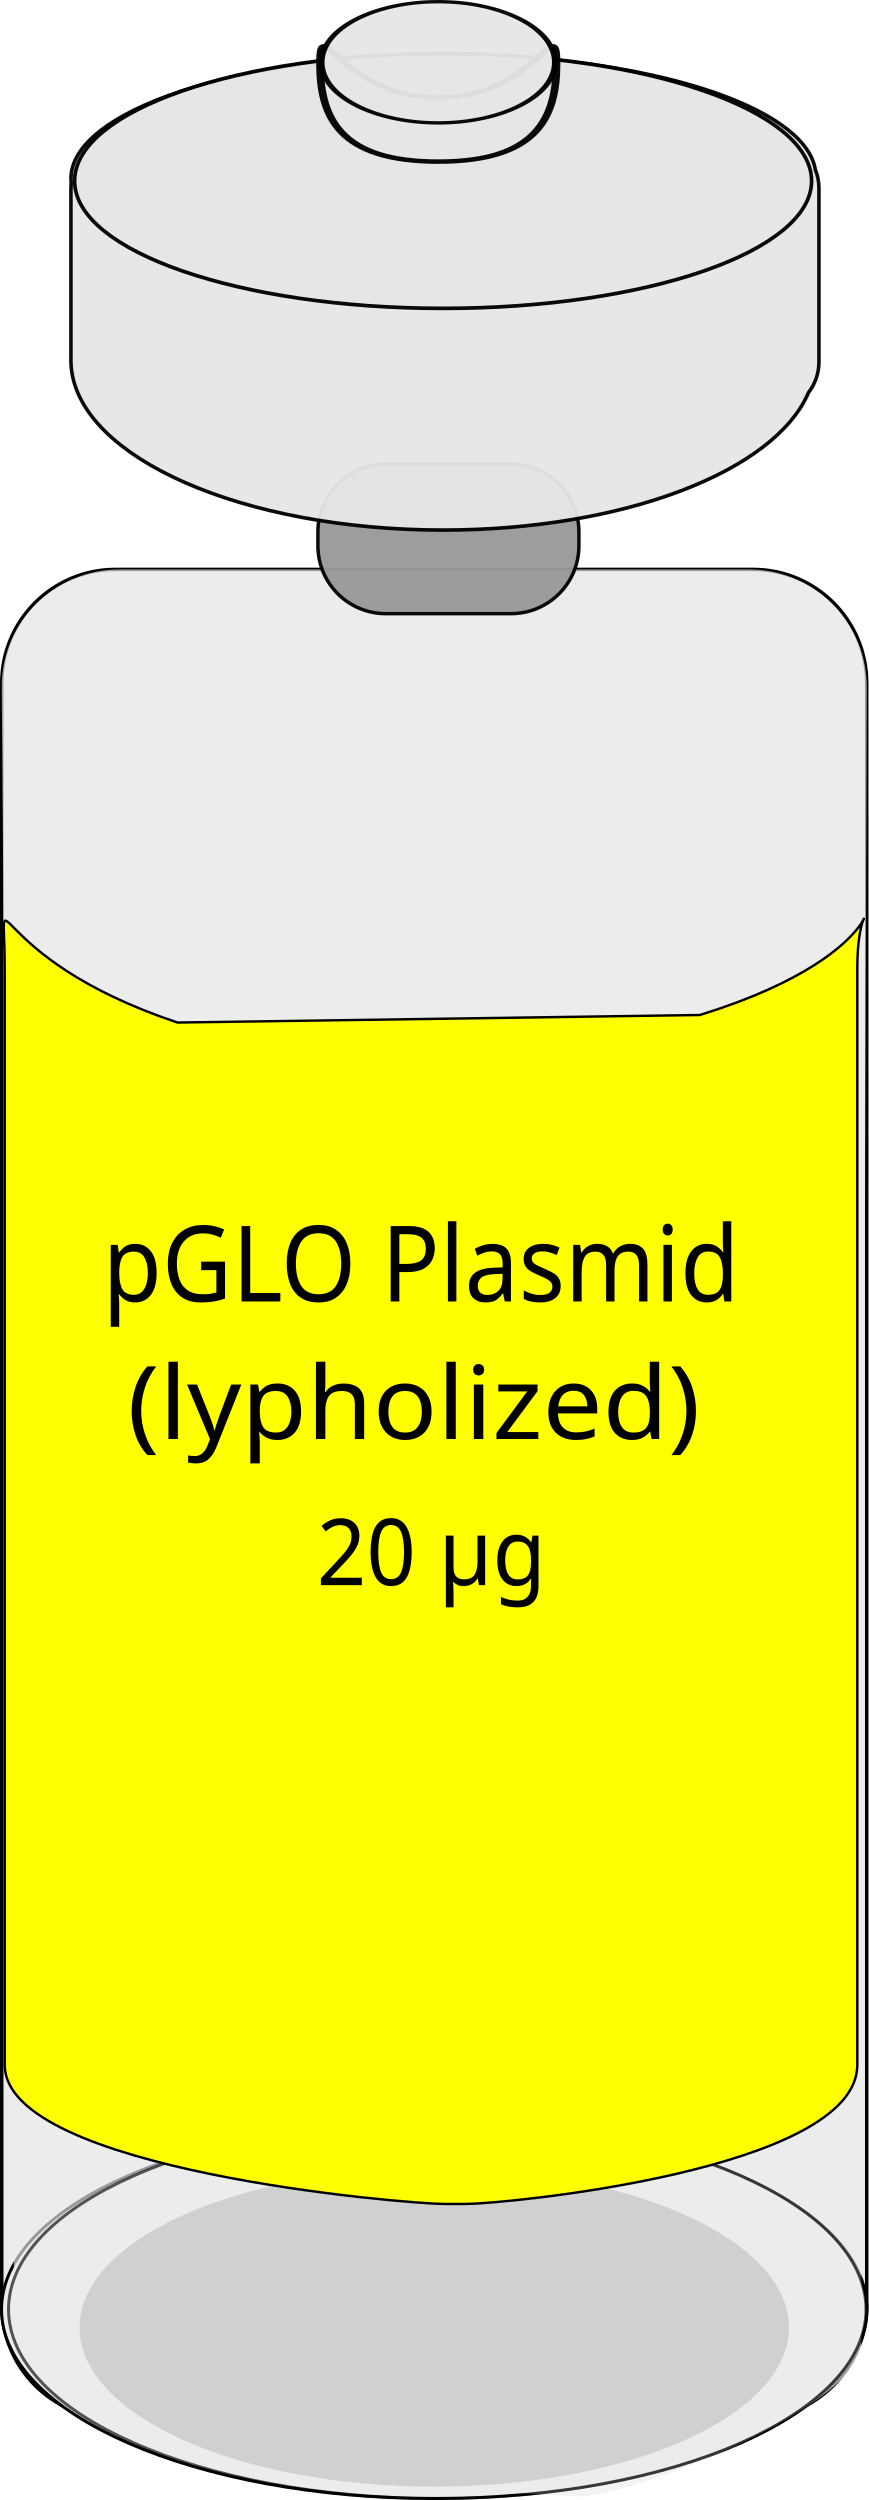
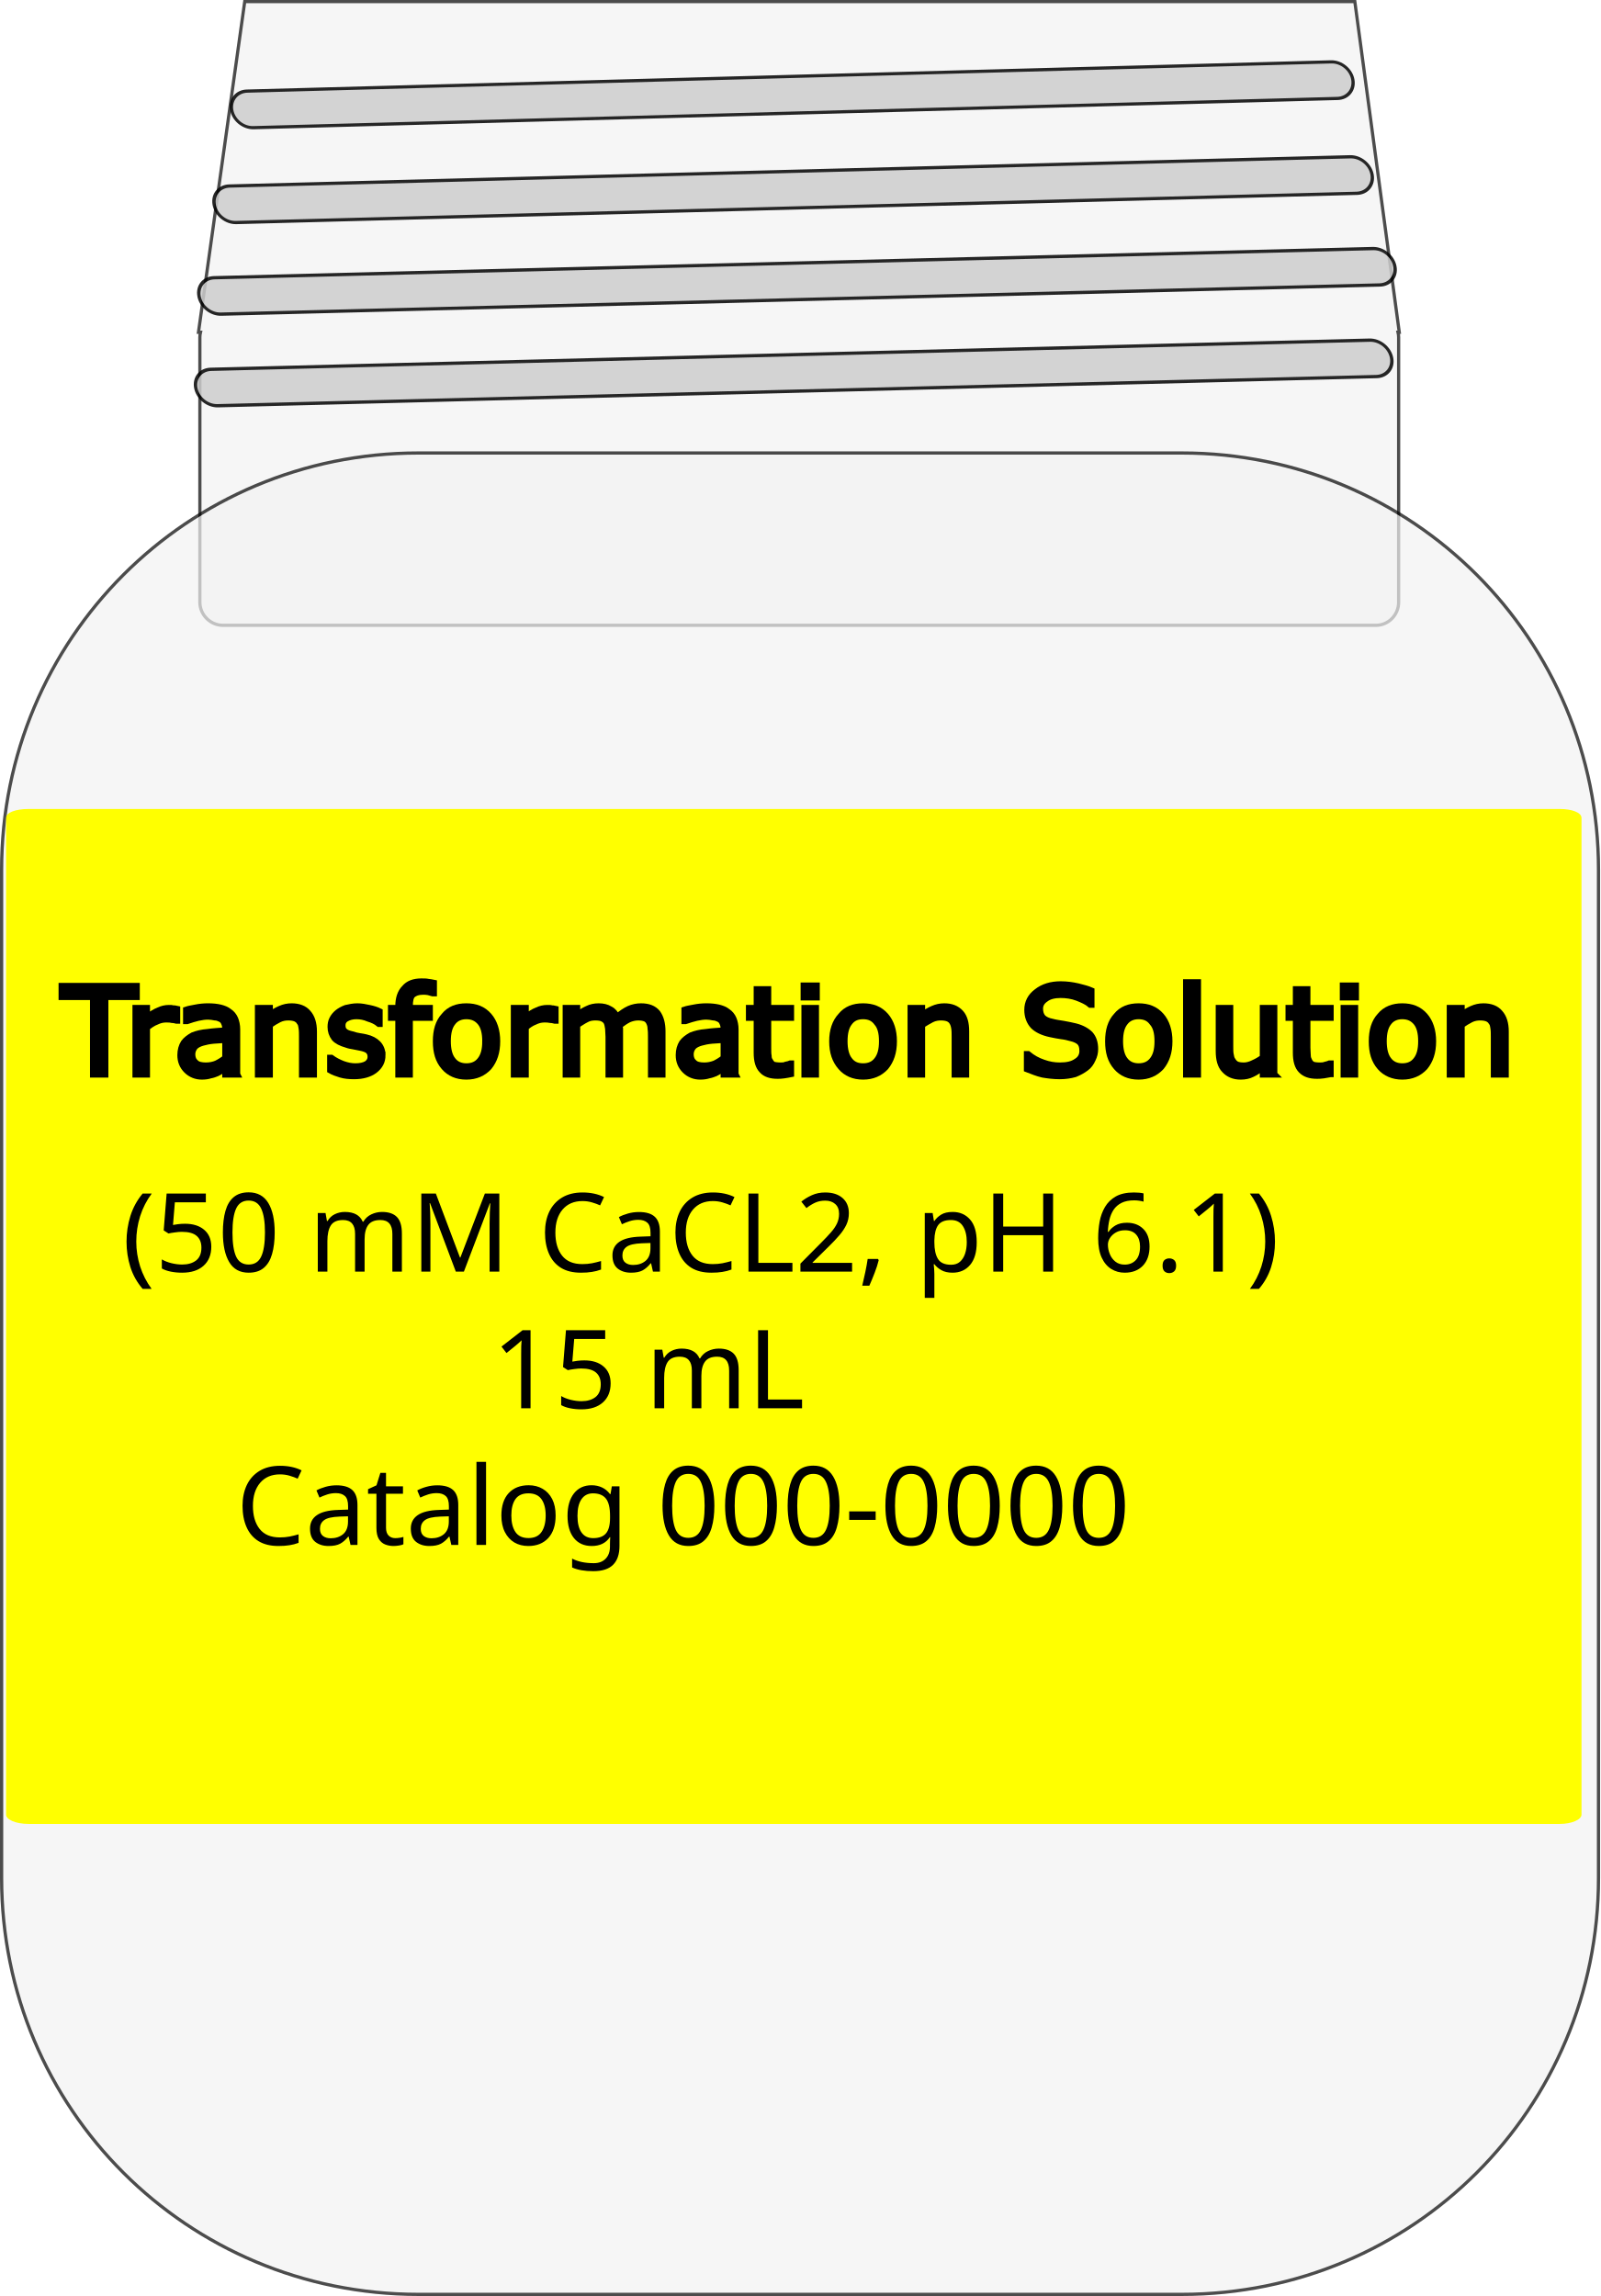
- <svg xmlns="http://www.w3.org/2000/svg" width="70.435mm" height="202.753mm" viewBox="0 0 249.571 718.415" id="svg2" version="1.1">
-   <defs id="defs4" />
-   <g id="layer1" transform="translate(-246.7434,-100.3916)">
-     <g id="g4243" transform="translate(-9.899495,-22.62742)">
-       <g id="g4149">
-         <rect style="opacity:1;fill:#ececec;stroke:#000000;stroke-opacity:1" id="rect3336" width="248.571" height="531.429" x="257.143" y="286.648" ry="32.653" />
-         <ellipse style="opacity:1;fill:#ececec;stroke:#000000;stroke-width:0.872;stroke-opacity:1" id="path4138" cx="381.429" cy="786.648" rx="124.35" ry="54.35" />
-         <ellipse style="opacity:1;fill:#000000;stroke:#000000;stroke-width:0.697;stroke-opacity:1" id="path4142" cx="381.429" cy="791.872" rx="101.58" ry="45.375" />
-         <path style="opacity:0.65;fill:#ececec;stroke:none;stroke-opacity:1" d="m 291.038,286.648 180.782,0 c 18.778,0 33.958,15.117 33.895,33.895 l -1.591,476.064 c -0.063,18.778 -72.57,46.62 -83.746,43.617 l -86.206,-4.596 c -24.723,-1.318 -73.4,-40.877 -73.543,-59.654 l -3.485,-455.432 c -0.144,-18.777 15.117,-33.895 33.895,-33.895 z" id="rect4144" />
-         <ellipse ry="54.352" rx="123.203" cy="786.648" cx="382.3" id="ellipse4146" style="opacity:0.65;fill:#ececec;stroke:#000000;stroke-width:0.868;stroke-opacity:1" />
-       </g>
-       <path id="rect4161" d="M 307.656,416.862 457.75,414.698 C 519,395.783 503,370.922 503,401.194 l 0,315.238 c 0,30.271 -101.519,39.93 -112.547,39.93 l -6.125,0 C 373.3,756.362 258,746.703 258,716.432 l 0,-315.238 c 0,-30.271 -7,-3.246 49.656,15.668 z" style="opacity:1;fill:#ffff00;stroke:#000000;stroke-width:0.7;stroke-miterlimit:4;stroke-dasharray:none;stroke-opacity:1" />
-       <g id="g4204">
-         <rect style="opacity:0.96;fill:#999999;stroke:#000000;stroke-opacity:1" id="rect4166" width="75" height="43" x="348" y="256.362" ry="19.5" />
-         <g id="g4199" transform="translate(0,14)">
-           <g transform="matrix(1.053692,0,0,1.061543,-55.94309,48.63861)" id="g4184">
-             <path style="opacity:0.96;fill:#e6e6e6;stroke:#000000;stroke-width:0.979;stroke-opacity:1" d="m 417.354,71.711 c -56.103,0.209 -101.475,15.257 -101.344,33.609 0.003,0.383 0.03,0.743 0.07,1.092 -0.05,0.476 -0.08,0.959 -0.08,1.449 l 0,46.154 c -0.002,0.115 -0.01,0.223 -0.01,0.34 0,0.117 0.008,0.233 0.01,0.35 l 0,0.156 c 0,0.065 0.009,0.127 0.01,0.191 0.009,0.281 0.023,0.56 0.043,0.84 0.013,0.174 0.024,0.348 0.043,0.52 2.375,24.46 46.863,43.961 101.404,43.961 49.42,0 90.585,-16.011 99.648,-37.213 C 518.931,160.873 520,157.999 520,154.861 l 0,-47 c 0,-1.786 -0.352,-3.484 -0.977,-5.041 -2.897,-17.532 -47.355,-31.312 -101.67,-31.109 z" id="path4168" />
-             <path style="opacity:0.96;fill:#e6e6e6;stroke:#000000;stroke-width:1.007;stroke-opacity:1" d="M 517.996,105.862 A 100.496,34.496 0 0 1 417.5,140.358 100.496,34.496 0 0 1 317.004,105.862 100.496,34.496 0 0 1 417.5,71.366 100.496,34.496 0 0 1 517.996,105.862 Z" id="path4170" />
-           </g>
-         </g>
-         <g id="g4195" transform="matrix(1.8564,0,0,1.084939,46.5782,22.26917)">
-           <path id="path4190" d="m 199.303,109.758 c 0,14.308 -3.077,25.908 -18.303,25.908 -15.227,0 -18.303,-11.599 -18.303,-25.908 0,-14.308 3.077,8.927 18.303,8.927 15.227,0 18.303,-23.236 18.303,-8.927 z" style="opacity:0.96;fill:#e6e6e6;stroke:#000000;stroke-width:1.194;stroke-miterlimit:4;stroke-dasharray:none;stroke-opacity:1" />
-           <ellipse ry="16.051" rx="18.051" cy="109.362" cx="181" id="path4193" style="opacity:0.96;fill:#e6e6e6;stroke:#000000;stroke-width:0.897;stroke-opacity:1" />
-         </g>
-       </g>
-       <g id="g4234">
-         <g id="g4224" transform="matrix(1.062237,0,0,1.062076,1.157694,-37.91868)">
-           <text transform="scale(0.9563073,1.045689)" id="text4216" y="481.659" x="280.511" style="font-style:normal;font-weight:normal;font-size:27.305px;line-height:125%;font-family:sans-serif;letter-spacing:0px;word-spacing:0px;fill:#000000;fill-opacity:1;stroke:none;stroke-width:1px;stroke-linecap:butt;stroke-linejoin:miter;stroke-opacity:1" xml:space="preserve">
-             <tspan y="481.659" x="280.511" id="tspan4218">pGLO Plasmid</tspan>
-           </text>
-           <text transform="scale(1.024036,0.9765286)" id="text4220" y="553.875" x="268.531" style="font-style:normal;font-weight:normal;font-size:28.173px;line-height:125%;font-family:sans-serif;letter-spacing:0px;word-spacing:0px;fill:#000000;fill-opacity:1;stroke:none;stroke-width:1px;stroke-linecap:butt;stroke-linejoin:miter;stroke-opacity:1" xml:space="preserve">
-             <tspan y="553.875" x="268.531" id="tspan4222">(lypholized)</tspan>
-           </text>
-         </g>
-         <text xml:space="preserve" style="font-style:normal;font-weight:normal;font-size:25.739px;line-height:125%;font-family:sans-serif;letter-spacing:0px;word-spacing:0px;fill:#000000;fill-opacity:1;stroke:none;stroke-width:1px;stroke-linecap:butt;stroke-linejoin:miter;stroke-opacity:1" x="359.086" y="560.146" id="text4230" transform="scale(0.9682017,1.032843)">
-           <tspan id="tspan4232" x="359.086" y="560.146">20 μg</tspan>
-         </text>
-       </g>
+ <svg xmlns="http://www.w3.org/2000/svg" width="98.595mm" height="141.494mm" viewBox="0 0 349.352 501.356" id="svg2" version="1.1">
+   <defs id="defs4">
+     <pattern y="0" x="0" height="6" width="6" patternUnits="userSpaceOnUse" id="EMFhbasepattern" />
+   </defs>
+   <g id="layer1" transform="translate(-176.7523,-287.3986)">
+     <path style="opacity:0.7;fill:#f2f2f2;fill-opacity:1;fill-rule:nonzero;stroke:#000000;stroke-width:0.7;stroke-miterlimit:4;stroke-dasharray:none;stroke-opacity:1" d="m 230.184,287.749 -10.1,72.197 0.438,0 c -0.084,0.356 -0.133,0.724 -0.133,1.105 l 0,57.857 c 0,2.738 2.297,5.035 5.035,5.035 l 251.746,0 c 2.738,0 4.945,-2.297 4.945,-5.035 l 0,-57.857 c 0,-0.382 -0.051,-0.749 -0.133,-1.105 l 0.27,0 -9.7,-72.197 z" id="path3347" />
+     <path id="path3341" d="m 268.087,386.314 166.681,0 c 50.438,0 90.982,40.633 90.982,90.982 l 0,220.21 c 0,50.349 -40.545,90.894 -90.982,90.894 l -166.681,0 c -50.437,0 -90.982,-40.545 -90.982,-90.894 l 0,-220.21 c 0,-50.349 40.544,-90.982 90.982,-90.982 z" style="opacity:0.7;fill:#f2f2f2;fill-opacity:1;fill-rule:nonzero;stroke:#000000;stroke-width:0.707;stroke-linecap:butt;stroke-linejoin:miter;stroke-miterlimit:4;stroke-dasharray:none;stroke-opacity:1" />
+     <path id="path3351" d="m 183.024,464.047 334.247,0 c 2.738,0 4.77,0.795 4.77,1.943 l 0,217.649 c 0,1.06 -2.032,2.032 -4.77,2.032 l -334.247,0 c -2.915,0 -4.947,-0.972 -4.947,-2.032 l 0,-217.649 c 0,-1.148 2.032,-1.943 4.947,-1.943 z" style="fill:#ffff00;fill-opacity:1;fill-rule:nonzero;stroke:none" />
+     <rect style="opacity:0.85;fill:#cccccc;stroke:#000000;stroke-width:0.726;stroke-miterlimit:4;stroke-dasharray:none;stroke-opacity:1" id="rect4244" width="261.16" height="8.087" x="149.744" y="378.272" ry="4.043" transform="matrix(0.9996832,-0.02516964,0.182578,0.9831914,0,0)" />
+     <rect transform="matrix(0.9996364,-0.02696297,0.1707933,0.9853069,0,0)" ry="4.052" y="316.709" x="172.621" height="8.105" width="244.865" id="rect4246" style="opacity:0.85;fill:#cccccc;stroke:#000000;stroke-width:0.704;stroke-miterlimit:4;stroke-dasharray:none;stroke-opacity:1" />
+     <rect style="opacity:0.85;fill:#cccccc;stroke:#000000;stroke-width:0.716;stroke-miterlimit:4;stroke-dasharray:none;stroke-opacity:1" id="rect4248" width="252.879" height="8.102" x="163.279" y="337.677" ry="4.051" transform="matrix(0.99966,-0.02607302,0.1764485,0.9843099,0,0)" />
+     <rect transform="matrix(0.9996832,-0.02516964,0.182578,0.9831914,0,0)" ry="4.043" y="358.043" x="154.153" height="8.087" width="261.16" id="rect4250" style="opacity:0.85;fill:#cccccc;stroke:#000000;stroke-width:0.726;stroke-miterlimit:4;stroke-dasharray:none;stroke-opacity:1" />
+     <g id="g4246" transform="matrix(0.4409398,0,0,0.4409398,-8.049858,122.6355)">
+       <path style="fill:#000000;fill-opacity:1;fill-rule:nonzero;stroke:#000000;stroke-width:3.234px;stroke-linecap:butt;stroke-linejoin:miter;stroke-miterlimit:4;stroke-dasharray:none;stroke-opacity:1" d="m 486.713,867.285 -15.562,0 0,38.399 -5.861,0 0,-38.399 -15.562,0 0,-5.255 36.984,0 0,5.255 z" id="path4175" />
+       <path style="fill:#000000;fill-opacity:1;fill-rule:nonzero;stroke:#000000;stroke-width:3.234px;stroke-linecap:butt;stroke-linejoin:miter;stroke-miterlimit:4;stroke-dasharray:none;stroke-opacity:1" d="m 506.721,879.006 -0.202,0 c -0.809,-0.202 -1.617,-0.404 -2.425,-0.404 -0.809,-0.202 -1.819,-0.202 -2.829,-0.202 -1.617,0 -3.234,0.404 -4.85,1.213 -1.617,0.606 -3.032,1.617 -4.648,2.829 l 0,23.242 -5.457,0 0,-32.74 5.457,0 0,4.85 c 2.223,-1.819 4.244,-3.032 5.861,-3.638 1.617,-0.809 3.436,-1.213 5.053,-1.213 1.01,0 1.616,0 2.223,0.202 0.404,0 1.011,0 1.819,0.202 l 0,5.659 z" id="path4177" />
+       <path style="fill:#000000;fill-opacity:1;fill-rule:nonzero;stroke:#000000;stroke-width:3.234px;stroke-linecap:butt;stroke-linejoin:miter;stroke-miterlimit:4;stroke-dasharray:none;stroke-opacity:1" d="m 536.43,905.684 -5.659,0 0,-3.436 c -0.404,0.202 -1.011,0.809 -1.819,1.415 -0.809,0.606 -1.617,1.01 -2.425,1.415 -1.011,0.404 -2.021,0.809 -3.234,1.01 -1.213,0.404 -2.627,0.606 -4.244,0.606 -2.829,0 -5.457,-1.01 -7.478,-3.032 -2.021,-2.021 -3.032,-4.446 -3.032,-7.478 0,-2.425 0.606,-4.446 1.617,-6.063 1.01,-1.415 2.627,-2.627 4.446,-3.638 2.021,-0.809 4.446,-1.415 7.276,-1.617 2.829,-0.404 5.861,-0.606 8.893,-0.809 l 0,-0.809 c 0,-1.213 -0.202,-2.223 -0.606,-3.032 -0.404,-1.011 -1.011,-1.617 -1.819,-2.021 -0.809,-0.404 -1.819,-0.809 -2.829,-0.809 -1.01,-0.202 -2.223,-0.404 -3.436,-0.404 -1.415,0 -3.032,0.202 -4.85,0.606 -1.819,0.404 -3.638,1.01 -5.457,1.617 l -0.404,0 0,-5.457 c 1.213,-0.404 2.627,-0.606 4.648,-1.01 2.021,-0.404 4.042,-0.606 6.063,-0.606 2.425,0 4.244,0.202 6.063,0.606 1.617,0.404 3.234,1.01 4.446,2.021 1.213,0.809 2.223,2.021 2.829,3.436 0.606,1.415 1.01,3.234 1.01,5.255 l 0,22.231 z m -5.659,-8.084 0,-9.095 c -1.617,0.202 -3.638,0.202 -5.861,0.404 -2.223,0.202 -4.042,0.606 -5.457,1.011 -1.415,0.404 -2.829,1.01 -3.84,2.021 -0.809,1.011 -1.415,2.223 -1.415,3.84 0,1.819 0.606,3.234 1.819,4.244 1.01,1.01 2.829,1.415 5.053,1.415 2.021,0 3.84,-0.404 5.255,-1.011 1.617,-0.809 3.234,-1.819 4.446,-2.829 z" id="path4179" />
+       <path style="fill:#000000;fill-opacity:1;fill-rule:nonzero;stroke:#000000;stroke-width:3.234px;stroke-linecap:butt;stroke-linejoin:miter;stroke-miterlimit:4;stroke-dasharray:none;stroke-opacity:1" d="m 574.425,905.684 -5.659,0 0,-18.593 c 0,-1.617 0,-3.031 -0.202,-4.244 -0.202,-1.415 -0.404,-2.425 -1.01,-3.031 -0.404,-0.809 -1.213,-1.415 -2.021,-1.819 -1.01,-0.404 -2.223,-0.606 -3.638,-0.606 -1.415,0 -3.032,0.202 -4.648,1.01 -1.617,0.809 -3.234,1.819 -4.648,2.829 l 0,24.454 -5.659,0 0,-32.74 5.659,0 0,3.638 c 1.617,-1.415 3.436,-2.425 5.255,-3.234 1.819,-0.809 3.638,-1.213 5.659,-1.213 3.436,0 6.265,1.01 8.084,3.234 1.819,2.021 2.829,5.053 2.829,9.095 l 0,21.221 z" id="path4181" />
+       <path style="fill:#000000;fill-opacity:1;fill-rule:nonzero;stroke:#000000;stroke-width:3.234px;stroke-linecap:butt;stroke-linejoin:miter;stroke-miterlimit:4;stroke-dasharray:none;stroke-opacity:1" d="m 608.378,896.185 c 0,3.032 -1.213,5.457 -3.84,7.478 -2.425,1.819 -5.861,2.829 -10.105,2.829 -2.425,0 -4.648,-0.202 -6.669,-0.809 -2.021,-0.606 -3.638,-1.213 -5.053,-2.021 l 0,-6.063 0.404,0 c 1.617,1.213 3.638,2.223 5.659,3.032 2.223,0.809 4.244,1.213 6.265,1.213 2.425,0 4.244,-0.404 5.659,-1.213 1.213,-0.809 2.021,-2.021 2.021,-3.638 0,-1.415 -0.404,-2.223 -1.213,-3.032 -0.606,-0.606 -2.021,-1.213 -4.244,-1.617 -0.809,-0.202 -1.819,-0.404 -3.032,-0.606 -1.213,-0.202 -2.425,-0.404 -3.436,-0.809 -2.829,-0.809 -4.85,-1.819 -6.063,-3.234 -1.213,-1.617 -1.819,-3.436 -1.819,-5.457 0,-1.415 0.202,-2.627 0.809,-3.84 0.606,-1.213 1.415,-2.223 2.627,-3.234 1.011,-0.809 2.425,-1.617 4.042,-2.223 1.819,-0.404 3.638,-0.809 5.659,-0.809 2.021,0 4.042,0.404 5.861,0.809 2.021,0.404 3.84,1.011 5.052,1.617 l 0,6.063 -0.202,0 c -1.415,-1.213 -3.234,-2.021 -5.255,-2.627 -1.819,-0.809 -3.84,-1.213 -5.861,-1.213 -2.021,0 -3.638,0.404 -5.053,1.213 -1.415,0.809 -2.021,2.021 -2.021,3.436 0,1.415 0.404,2.425 1.213,3.032 0.809,0.809 2.223,1.213 4.042,1.617 1.01,0.404 2.021,0.606 3.234,0.809 1.415,0.202 2.425,0.404 3.234,0.606 2.627,0.606 4.446,1.617 5.861,3.032 1.415,1.415 2.223,3.436 2.223,5.659 z" id="path4183" />
+       <path style="fill:#000000;fill-opacity:1;fill-rule:nonzero;stroke:#000000;stroke-width:3.234px;stroke-linecap:butt;stroke-linejoin:miter;stroke-miterlimit:4;stroke-dasharray:none;stroke-opacity:1" d="m 633.842,865.466 -0.404,0 c -0.606,-0.202 -1.415,-0.404 -2.223,-0.606 -1.011,-0.202 -1.819,-0.202 -2.627,-0.202 -2.425,0 -4.042,0.606 -5.255,1.617 -1.011,1.01 -1.415,2.829 -1.415,5.659 l 0,1.01 9.903,0 0,4.648 -9.903,0 0,28.092 -5.457,0 0,-28.092 -3.638,0 0,-4.648 3.638,0 0,-1.01 c 0,-3.84 1.01,-6.871 3.032,-8.892 1.819,-2.223 4.648,-3.234 8.286,-3.234 1.213,0 2.425,0 3.234,0.202 1.01,0.202 2.021,0.202 2.829,0.404 l 0,5.052 z" id="path4185" />
+       <path style="fill:#000000;fill-opacity:1;fill-rule:nonzero;stroke:#000000;stroke-width:3.234px;stroke-linecap:butt;stroke-linejoin:miter;stroke-miterlimit:4;stroke-dasharray:none;stroke-opacity:1" d="m 665.168,889.313 c 0,5.457 -1.415,9.499 -4.042,12.732 -2.829,3.032 -6.467,4.648 -11.116,4.648 -4.648,0 -8.286,-1.617 -10.913,-4.648 -2.829,-3.234 -4.042,-7.276 -4.042,-12.732 0,-5.255 1.213,-9.499 4.042,-12.53 2.627,-3.234 6.265,-4.648 10.913,-4.648 4.648,0 8.286,1.415 11.116,4.648 2.627,3.032 4.042,7.276 4.042,12.53 z m -5.659,0 c 0,-4.244 -0.809,-7.276 -2.425,-9.297 -1.819,-2.223 -4.042,-3.234 -7.074,-3.234 -2.829,0 -5.254,1.01 -6.871,3.234 -1.617,2.021 -2.425,5.053 -2.425,9.297 0,4.042 0.809,7.276 2.425,9.297 1.617,2.223 4.042,3.234 6.871,3.234 3.032,0 5.255,-1.01 6.871,-3.032 1.819,-2.223 2.627,-5.255 2.627,-9.499 z" id="path4187" />
+       <path style="fill:#000000;fill-opacity:1;fill-rule:nonzero;stroke:#000000;stroke-width:3.234px;stroke-linecap:butt;stroke-linejoin:miter;stroke-miterlimit:4;stroke-dasharray:none;stroke-opacity:1" d="m 694.068,879.006 -0.202,0 c -0.809,-0.202 -1.617,-0.404 -2.425,-0.404 -0.809,-0.202 -1.617,-0.202 -2.829,-0.202 -1.617,0 -3.234,0.404 -4.85,1.213 -1.617,0.606 -3.032,1.617 -4.446,2.829 l 0,23.242 -5.659,0 0,-32.74 5.659,0 0,4.85 c 2.021,-1.819 4.042,-3.032 5.659,-3.638 1.617,-0.809 3.436,-1.213 5.053,-1.213 1.01,0 1.819,0 2.223,0.202 0.404,0 1.01,0 1.819,0.202 l 0,5.659 z" id="path4189" />
+       <path style="fill:#000000;fill-opacity:1;fill-rule:nonzero;stroke:#000000;stroke-width:3.234px;stroke-linecap:butt;stroke-linejoin:miter;stroke-miterlimit:4;stroke-dasharray:none;stroke-opacity:1" d="m 747.018,905.684 -5.457,0 0,-18.593 c 0,-1.415 0,-2.829 -0.202,-4.042 0,-1.415 -0.404,-2.425 -0.809,-3.234 -0.404,-0.809 -1.01,-1.415 -1.819,-1.819 -1.01,-0.404 -2.223,-0.606 -3.638,-0.606 -1.617,0 -3.234,0.404 -4.648,1.01 -1.617,0.809 -3.032,1.819 -4.648,3.032 0,0.404 0,1.01 0.202,1.617 0,0.606 0,1.213 0,1.617 l 0,21.019 -5.457,0 0,-18.593 c 0,-1.415 -0.202,-2.829 -0.202,-4.042 -0.202,-1.415 -0.404,-2.425 -0.809,-3.234 -0.404,-0.809 -1.213,-1.415 -2.02,-1.819 -0.809,-0.404 -2.021,-0.606 -3.638,-0.606 -1.415,0 -3.032,0.202 -4.446,1.01 -1.617,0.809 -3.032,1.819 -4.648,2.829 l 0,24.454 -5.457,0 0,-32.74 5.457,0 0,3.638 c 1.819,-1.415 3.436,-2.425 5.255,-3.234 1.617,-0.809 3.436,-1.213 5.457,-1.213 2.222,0 4.041,0.404 5.658,1.415 1.617,0.809 2.627,2.223 3.436,3.84 2.223,-1.819 4.244,-3.234 6.063,-4.042 1.819,-0.809 3.84,-1.213 5.861,-1.213 3.638,0 6.265,1.01 8.084,3.234 1.617,2.223 2.425,5.255 2.425,9.095 l 0,21.221 z" id="path4191" />
+       <path style="fill:#000000;fill-opacity:1;fill-rule:nonzero;stroke:#000000;stroke-width:3.234px;stroke-linecap:butt;stroke-linejoin:miter;stroke-miterlimit:4;stroke-dasharray:none;stroke-opacity:1" d="m 783.194,905.684 -5.659,0 0,-3.436 c -0.404,0.202 -1.01,0.809 -1.819,1.415 -0.809,0.606 -1.617,1.01 -2.425,1.415 -1.01,0.404 -2.021,0.809 -3.234,1.01 -1.213,0.404 -2.627,0.606 -4.244,0.606 -2.829,0 -5.457,-1.01 -7.478,-3.032 -2.021,-2.021 -3.032,-4.446 -3.032,-7.478 0,-2.425 0.606,-4.446 1.617,-6.063 1.01,-1.415 2.627,-2.627 4.446,-3.638 2.021,-0.809 4.446,-1.415 7.276,-1.617 2.829,-0.404 5.861,-0.606 8.892,-0.809 l 0,-0.809 c 0,-1.213 -0.202,-2.223 -0.606,-3.032 -0.404,-1.011 -1.01,-1.617 -1.819,-2.021 -0.809,-0.404 -1.819,-0.809 -2.829,-0.809 -1.011,-0.202 -2.223,-0.404 -3.436,-0.404 -1.415,0 -3.032,0.202 -4.85,0.606 -1.819,0.404 -3.638,1.01 -5.457,1.617 l -0.404,0 0,-5.457 c 1.213,-0.404 2.627,-0.606 4.648,-1.01 2.021,-0.404 4.042,-0.606 6.063,-0.606 2.425,0 4.244,0.202 6.063,0.606 1.617,0.404 3.234,1.01 4.446,2.021 1.213,0.809 2.223,2.021 2.829,3.436 0.606,1.415 1.01,3.234 1.01,5.255 l 0,22.231 z m -5.659,-8.084 0,-9.095 c -1.617,0.202 -3.638,0.202 -5.861,0.404 -2.223,0.202 -4.042,0.606 -5.457,1.011 -1.415,0.404 -2.829,1.01 -3.84,2.021 -0.809,1.011 -1.415,2.223 -1.415,3.84 0,1.819 0.606,3.234 1.819,4.244 1.011,1.01 2.829,1.415 5.053,1.415 2.021,0 3.638,-0.404 5.255,-1.011 1.617,-0.809 3.234,-1.819 4.446,-2.829 z" id="path4193" />
+       <path style="fill:#000000;fill-opacity:1;fill-rule:nonzero;stroke:#000000;stroke-width:3.234px;stroke-linecap:butt;stroke-linejoin:miter;stroke-miterlimit:4;stroke-dasharray:none;stroke-opacity:1" d="m 810.68,905.482 c -1.01,0.202 -2.021,0.404 -3.436,0.606 -1.213,0.202 -2.223,0.202 -3.234,0.202 -3.234,0 -5.861,-0.809 -7.478,-2.627 -1.819,-1.819 -2.627,-4.648 -2.627,-8.69 l 0,-17.381 -3.84,0 0,-4.648 3.84,0 0,-9.297 5.457,0 0,9.297 11.318,0 0,4.648 -11.318,0 0,14.955 c 0,1.617 0,3.032 0.202,4.042 0,1.01 0.202,1.819 0.809,2.627 0.404,0.809 1.01,1.415 1.617,1.819 0.809,0.202 2.021,0.404 3.638,0.404 0.809,0 1.819,0 2.627,-0.404 1.01,-0.202 1.819,-0.404 2.223,-0.606 l 0.202,0 0,5.053 z" id="path4195" />
+       <path style="fill:#000000;fill-opacity:1;fill-rule:nonzero;stroke:#000000;stroke-width:3.234px;stroke-linecap:butt;stroke-linejoin:miter;stroke-miterlimit:4;stroke-dasharray:none;stroke-opacity:1" d="m 823.412,867.487 -6.265,0 0,-5.659 6.265,0 0,5.659 z m -0.404,38.197 -5.457,0 0,-32.74 5.457,0 0,32.74 z" id="path4197" />
+       <path style="fill:#000000;fill-opacity:1;fill-rule:nonzero;stroke:#000000;stroke-width:3.234px;stroke-linecap:butt;stroke-linejoin:miter;stroke-miterlimit:4;stroke-dasharray:none;stroke-opacity:1" d="m 861.609,889.313 c 0,5.457 -1.415,9.499 -4.042,12.732 -2.829,3.032 -6.467,4.648 -11.116,4.648 -4.648,0 -8.286,-1.617 -10.914,-4.648 -2.829,-3.234 -4.244,-7.276 -4.244,-12.732 0,-5.255 1.415,-9.499 4.244,-12.53 2.627,-3.234 6.265,-4.648 10.914,-4.648 4.648,0 8.286,1.415 11.116,4.648 2.627,3.032 4.042,7.276 4.042,12.53 z m -5.659,0 c 0,-4.244 -0.809,-7.276 -2.627,-9.297 -1.617,-2.223 -3.84,-3.234 -6.871,-3.234 -3.032,0 -5.255,1.01 -6.871,3.234 -1.617,2.021 -2.425,5.053 -2.425,9.297 0,4.042 0.809,7.276 2.425,9.297 1.617,2.223 3.84,3.234 6.871,3.234 3.032,0 5.255,-1.01 6.871,-3.032 1.819,-2.223 2.627,-5.255 2.627,-9.499 z" id="path4199" />
+       <path style="fill:#000000;fill-opacity:1;fill-rule:nonzero;stroke:#000000;stroke-width:3.234px;stroke-linecap:butt;stroke-linejoin:miter;stroke-miterlimit:4;stroke-dasharray:none;stroke-opacity:1" d="m 897.381,905.684 -5.457,0 0,-18.593 c 0,-1.617 0,-3.031 -0.202,-4.244 -0.202,-1.415 -0.606,-2.425 -1.01,-3.031 -0.404,-0.809 -1.213,-1.415 -2.021,-1.819 -1.01,-0.404 -2.223,-0.606 -3.638,-0.606 -1.415,0 -3.032,0.202 -4.648,1.01 -1.617,0.809 -3.234,1.819 -4.85,2.829 l 0,24.454 -5.457,0 0,-32.74 5.457,0 0,3.638 c 1.819,-1.415 3.638,-2.425 5.457,-3.234 1.819,-0.809 3.638,-1.213 5.659,-1.213 3.436,0 6.063,1.01 8.084,3.234 1.819,2.021 2.627,5.053 2.627,9.095 l 0,21.221 z" id="path4201" />
+       <path style="fill:#000000;fill-opacity:1;fill-rule:nonzero;stroke:#000000;stroke-width:3.234px;stroke-linecap:butt;stroke-linejoin:miter;stroke-miterlimit:4;stroke-dasharray:none;stroke-opacity:1" d="m 961.246,893.153 c 0,1.819 -0.404,3.436 -1.213,5.053 -0.809,1.819 -1.819,3.234 -3.234,4.244 -1.617,1.213 -3.436,2.223 -5.457,3.032 -2.223,0.606 -4.648,1.01 -7.478,1.01 -3.234,0 -6.063,-0.404 -8.488,-0.809 -2.627,-0.606 -5.053,-1.617 -7.68,-2.627 l 0,-7.276 0.404,0 c 2.223,1.819 4.648,3.234 7.68,4.244 2.829,1.01 5.457,1.415 8.084,1.415 3.638,0 6.265,-0.606 8.286,-2.021 2.021,-1.213 3.032,-3.032 3.032,-5.255 0,-2.021 -0.404,-3.436 -1.415,-4.446 -0.809,-0.809 -2.425,-1.617 -4.244,-2.021 -1.415,-0.404 -3.032,-0.809 -4.85,-1.01 -1.617,-0.202 -3.436,-0.606 -5.457,-1.01 -3.84,-0.809 -6.669,-2.223 -8.488,-4.042 -1.819,-2.021 -2.829,-4.648 -2.829,-7.882 0,-3.638 1.617,-6.669 4.648,-8.892 3.032,-2.425 7.074,-3.638 11.722,-3.638 3.032,0 5.861,0.404 8.488,1.01 2.425,0.606 4.85,1.213 6.669,2.021 l 0,6.871 -0.404,0 c -1.617,-1.415 -3.84,-2.425 -6.467,-3.436 -2.627,-1.01 -5.457,-1.415 -8.286,-1.415 -3.032,0 -5.659,0.606 -7.478,2.021 -1.819,1.213 -2.829,2.829 -2.829,4.85 0,1.819 0.404,3.234 1.415,4.446 1.01,1.011 2.627,1.819 4.85,2.223 1.415,0.404 3.032,0.606 5.457,1.01 2.223,0.404 4.244,0.809 5.861,1.213 3.234,0.809 5.659,2.223 7.276,3.84 1.617,1.819 2.425,4.244 2.425,7.276 z" id="path4203" />
+       <path style="fill:#000000;fill-opacity:1;fill-rule:nonzero;stroke:#000000;stroke-width:3.234px;stroke-linecap:butt;stroke-linejoin:miter;stroke-miterlimit:4;stroke-dasharray:none;stroke-opacity:1" d="m 998.025,889.313 c 0,5.457 -1.415,9.499 -4.042,12.732 -2.827,3.032 -6.465,4.648 -11.113,4.648 -4.648,0 -8.286,-1.617 -10.914,-4.648 -2.829,-3.234 -4.042,-7.276 -4.042,-12.732 0,-5.255 1.213,-9.499 4.042,-12.53 2.627,-3.234 6.265,-4.648 10.914,-4.648 4.648,0 8.286,1.415 11.113,4.648 2.627,3.032 4.042,7.276 4.042,12.53 z m -5.656,0 c 0,-4.244 -0.809,-7.276 -2.627,-9.297 -1.617,-2.223 -3.84,-3.234 -6.871,-3.234 -2.829,0 -5.255,1.01 -6.871,3.234 -1.617,2.021 -2.425,5.053 -2.425,9.297 0,4.042 0.809,7.276 2.425,9.297 1.617,2.223 4.042,3.234 6.871,3.234 3.032,0 5.255,-1.01 6.871,-3.032 1.819,-2.223 2.627,-5.255 2.627,-9.499 z" id="path4205" />
+       <path style="fill:#000000;fill-opacity:1;fill-rule:nonzero;stroke:#000000;stroke-width:3.234px;stroke-linecap:butt;stroke-linejoin:miter;stroke-miterlimit:4;stroke-dasharray:none;stroke-opacity:1" d="m 1012.173,905.684 -5.659,0 0,-45.473 5.659,0 0,45.473 z" id="path4207" />
+       <path style="fill:#000000;fill-opacity:1;fill-rule:nonzero;stroke:#000000;stroke-width:3.234px;stroke-linecap:butt;stroke-linejoin:miter;stroke-miterlimit:4;stroke-dasharray:none;stroke-opacity:1" d="m 1049.966,905.684 -5.457,0 0,-3.638 c -2.021,1.415 -3.638,2.627 -5.457,3.436 -1.617,0.809 -3.436,1.213 -5.659,1.213 -3.436,0 -6.063,-1.213 -7.882,-3.234 -2.021,-2.021 -2.829,-5.255 -2.829,-9.297 l 0,-21.221 5.457,0 0,18.593 c 0,1.819 0,3.234 0.202,4.244 0.202,1.213 0.404,2.223 1.01,3.032 0.606,1.01 1.213,1.617 2.021,2.021 0.809,0.404 2.021,0.606 3.638,0.606 1.415,0 3.031,-0.404 4.648,-1.213 1.819,-0.809 3.234,-1.617 4.85,-2.829 l 0,-24.454 5.457,0 0,32.74 z" id="path4209" />
+       <path style="fill:#000000;fill-opacity:1;fill-rule:nonzero;stroke:#000000;stroke-width:3.234px;stroke-linecap:butt;stroke-linejoin:miter;stroke-miterlimit:4;stroke-dasharray:none;stroke-opacity:1" d="m 1077.856,905.482 c -1.213,0.202 -2.223,0.404 -3.436,0.606 -1.213,0.202 -2.425,0.202 -3.233,0.202 -3.436,0 -5.861,-0.809 -7.68,-2.627 -1.819,-1.819 -2.627,-4.648 -2.627,-8.69 l 0,-17.381 -3.638,0 0,-4.648 3.638,0 0,-9.297 5.457,0 0,9.297 11.52,0 0,4.648 -11.52,0 0,14.955 c 0,1.617 0.203,3.032 0.203,4.042 0,1.01 0.404,1.819 0.809,2.627 0.404,0.809 1.01,1.415 1.819,1.819 0.606,0.202 1.819,0.404 3.436,0.404 0.809,0 1.819,0 2.829,-0.404 0.809,-0.202 1.617,-0.404 2.021,-0.606 l 0.404,0 0,5.053 z" id="path4211" />
+       <path style="fill:#000000;fill-opacity:1;fill-rule:nonzero;stroke:#000000;stroke-width:3.234px;stroke-linecap:butt;stroke-linejoin:miter;stroke-miterlimit:4;stroke-dasharray:none;stroke-opacity:1" d="m 1090.386,867.487 -6.265,0 0,-5.659 6.265,0 0,5.659 z m -0.404,38.197 -5.457,0 0,-32.74 5.457,0 0,32.74 z" id="path4213" />
+       <path style="fill:#000000;fill-opacity:1;fill-rule:nonzero;stroke:#000000;stroke-width:3.234px;stroke-linecap:butt;stroke-linejoin:miter;stroke-miterlimit:4;stroke-dasharray:none;stroke-opacity:1" d="m 1128.583,889.313 c 0,5.457 -1.415,9.499 -4.042,12.732 -2.829,3.032 -6.467,4.648 -11.116,4.648 -4.446,0 -8.286,-1.617 -10.914,-4.648 -2.829,-3.234 -4.042,-7.276 -4.042,-12.732 0,-5.255 1.213,-9.499 4.042,-12.53 2.627,-3.234 6.467,-4.648 10.914,-4.648 4.648,0 8.286,1.415 11.116,4.648 2.627,3.032 4.042,7.276 4.042,12.53 z m -5.659,0 c 0,-4.244 -0.809,-7.276 -2.425,-9.297 -1.819,-2.223 -4.042,-3.234 -7.074,-3.234 -2.829,0 -5.255,1.01 -6.872,3.234 -1.617,2.021 -2.425,5.053 -2.425,9.297 0,4.042 0.809,7.276 2.425,9.297 1.617,2.223 4.042,3.234 6.872,3.234 3.031,0 5.255,-1.01 6.872,-3.032 1.819,-2.223 2.627,-5.255 2.627,-9.499 z" id="path4215" />
+       <path style="fill:#000000;fill-opacity:1;fill-rule:nonzero;stroke:#000000;stroke-width:3.234px;stroke-linecap:butt;stroke-linejoin:miter;stroke-miterlimit:4;stroke-dasharray:none;stroke-opacity:1" d="m 1164.557,905.684 -5.659,0 0,-18.593 c 0,-1.617 0,-3.031 -0.202,-4.244 -0.202,-1.415 -0.404,-2.425 -1.01,-3.031 -0.404,-0.809 -1.213,-1.415 -2.021,-1.819 -1.01,-0.404 -2.223,-0.606 -3.638,-0.606 -1.415,0 -3.031,0.202 -4.648,1.01 -1.617,0.809 -3.234,1.819 -4.648,2.829 l 0,24.454 -5.659,0 0,-32.74 5.659,0 0,3.638 c 1.617,-1.415 3.436,-2.425 5.255,-3.234 1.819,-0.809 3.638,-1.213 5.659,-1.213 3.436,0 6.265,1.01 8.084,3.234 1.819,2.021 2.829,5.053 2.829,9.095 l 0,21.221 z" id="path4217" />
    </g>
+     <text xml:space="preserve" style="font-style:normal;font-weight:normal;font-size:23.873px;line-height:125%;font-family:sans-serif;letter-spacing:0px;word-spacing:0px;fill:#000000;fill-opacity:1;stroke:none;stroke-width:1px;stroke-linecap:butt;stroke-linejoin:miter;stroke-opacity:1" x="203.424" y="535.23" id="text4270">
+       <tspan id="tspan4272" x="203.424" y="535.23" />
+       <tspan x="203.424" y="565.071" id="tspan4274">(50 mM CaCL2, pH 6.1)</tspan>
+       <tspan x="203.424" y="594.911" id="tspan4276">             15 mL</tspan>
+       <tspan x="203.424" y="624.752" id="tspan4280">    Catalog 000-0000</tspan>
+       <tspan x="203.424" y="654.593" id="tspan4278">    </tspan>
+     </text>
  </g>
</svg>
